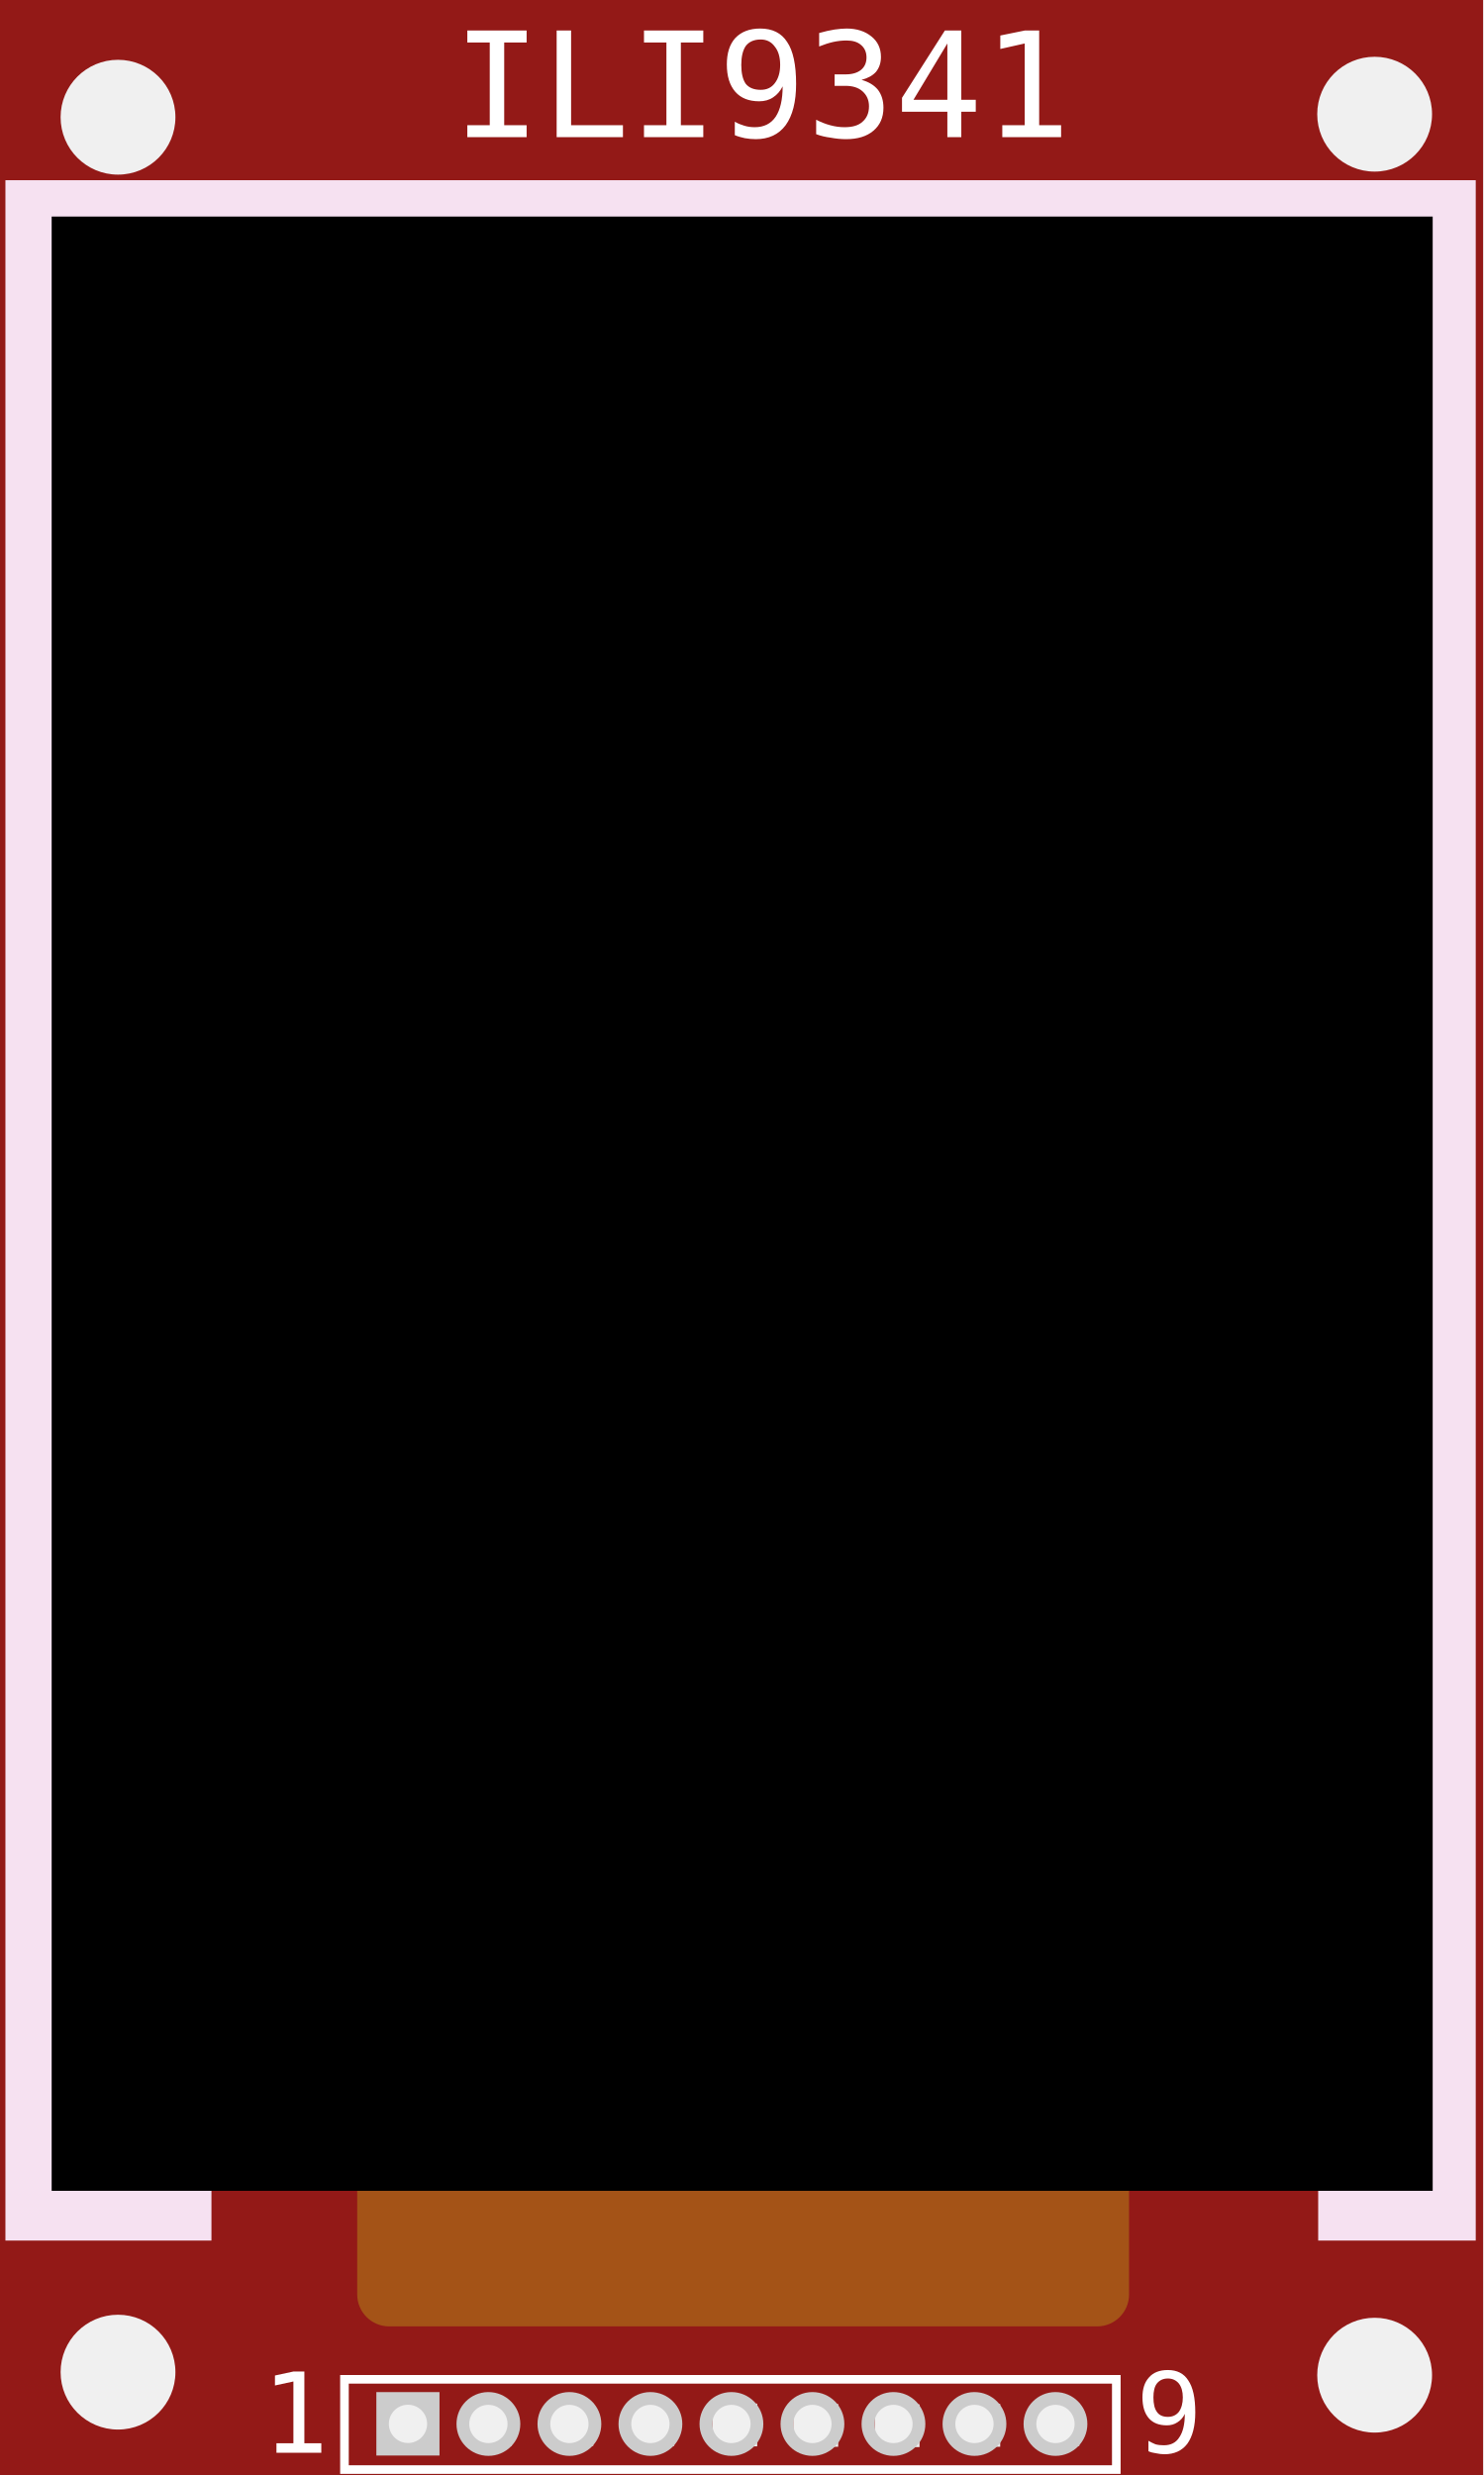
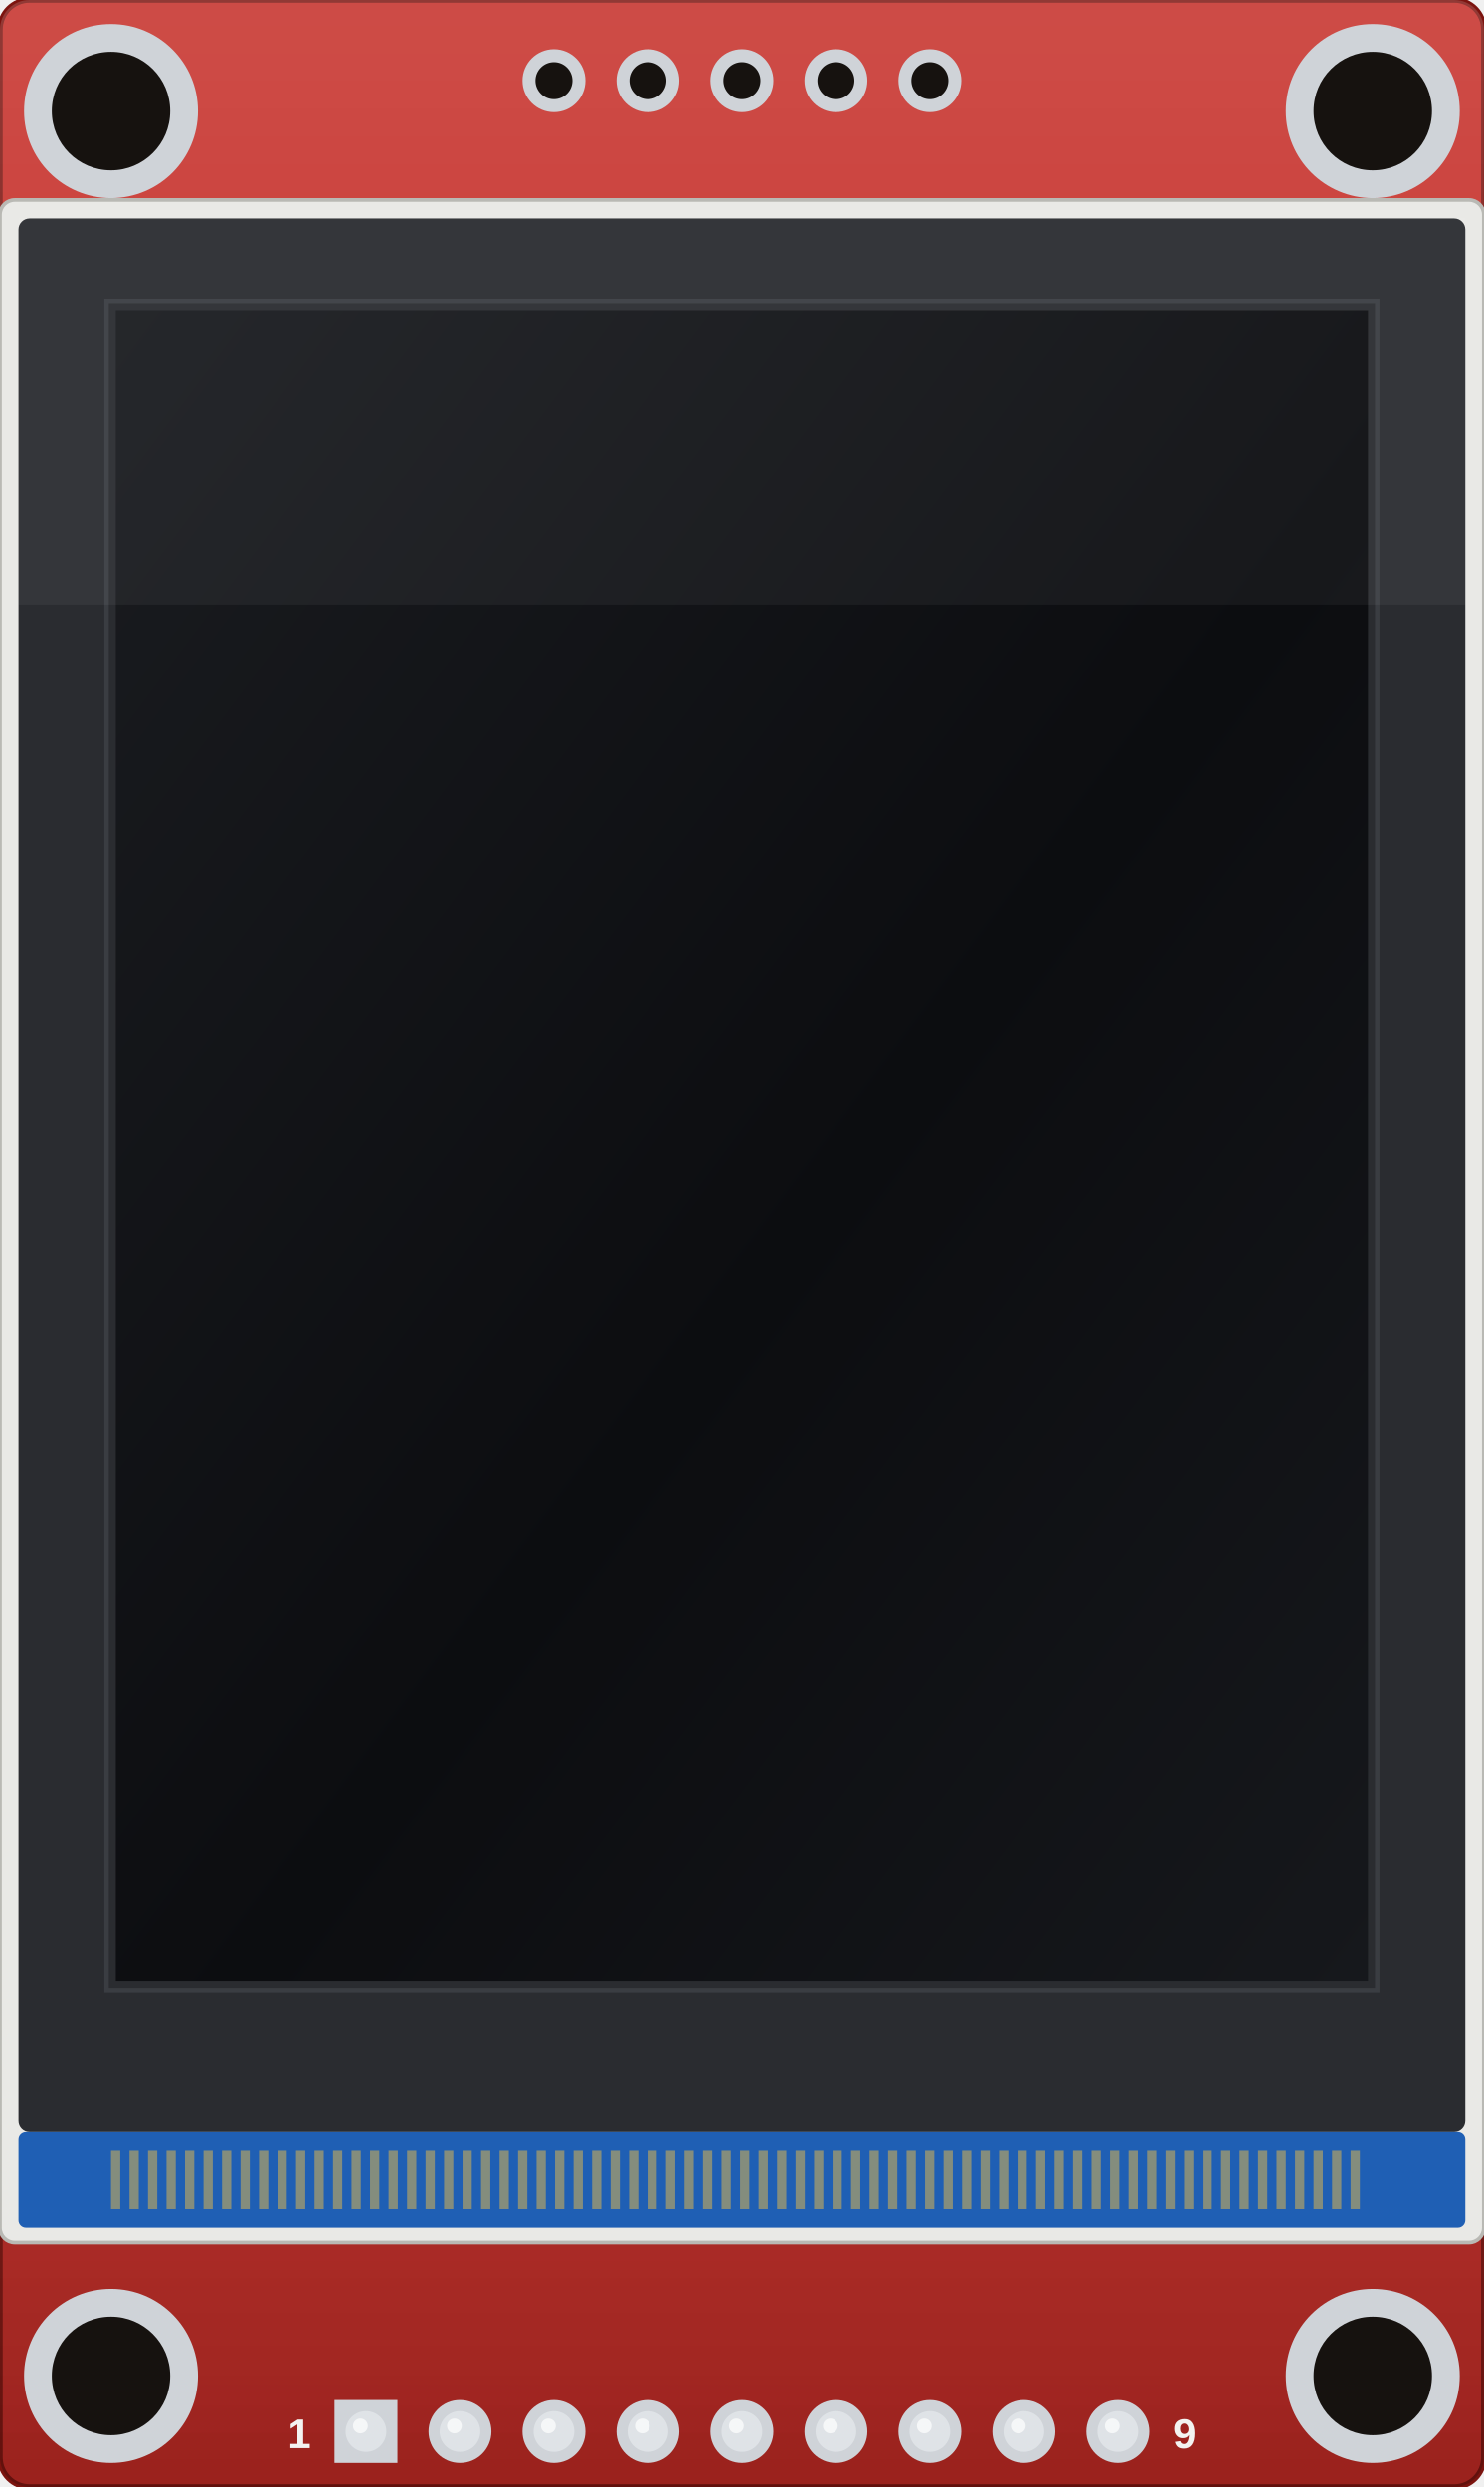
- <svg xmlns="http://www.w3.org/2000/svg" xmlns:xlink="http://www.w3.org/1999/xlink" width="46.5mm" height="77.6mm" version="1.1" viewBox="0 0 46.5 77.6">
-   <path d="m8.8e-7 3.37e-6v77.6h46.5v-77.6zm43.1 1.78a1.8 1.8 0 0 1 1.8 1.8 1.8 1.8 0 0 1-1.8 1.8 1.8 1.8 0 0 1-1.8-1.8 1.8 1.8 0 0 1 1.8-1.8zm-39.4 0.095a1.8 1.8 0 0 1 1.8 1.8 1.8 1.8 0 0 1-1.8 1.8 1.8 1.8 0 0 1-1.8-1.8 1.8 1.8 0 0 1 1.8-1.8zm0 70.7a1.8 1.8 0 0 1 1.8 1.8 1.8 1.8 0 0 1-1.8 1.8 1.8 1.8 0 0 1-1.8-1.8 1.8 1.8 0 0 1 1.8-1.8zm39.4 0.095a1.8 1.8 0 0 1 1.8 1.8 1.8 1.8 0 0 1-1.8 1.8 1.8 1.8 0 0 1-1.8-1.8 1.8 1.8 0 0 1 1.8-1.8zm-31 2.68h1.41v1.34h-1.41zm2.53 0h1.41v1.34h-1.41zm2.56 0h1.41v1.34h-1.41zm2.54 0h1.41v1.34h-1.41zm12.7 0h1.41v1.34h-1.41zm-10.1 0.012h1.41v1.34h-1.41zm2.54 0.012h1.41v1.34h-1.41zm5.08 0h1.41v1.34h-1.41zm-2.53 0.011h1.41v1.34h-1.41z" fill="#931917" stroke-width="0" />
-   <path d="m0.17 5.65v64.6h46.1v-64.6zm6.46 62.9h34.7v1.7h-34.7z" fill="#f6e1f1" />
-   <rect x="11.2" y="66.7" width="24.2" height="6.24" rx="1" ry="1" fill="#bdab16" opacity=".4" />
-   <rect x="1.62" y="6.79" width="43.3" height="61.9" />
-   <rect x="10.8" y="74.6" width="24.2" height="2.83" fill="none" stroke="#fff" stroke-width=".27" />
-   <g fill="#ccc">
-     <path d="m11.8 75v1.99h1.98v-1.99zm0.988 0.397a0.6 0.6 0 0 1 0.004 0 0.6 0.6 0 0 1 0.6 0.6 0.6 0.6 0 0 1-0.6 0.6 0.6 0.6 0 0 1-0.6-0.6 0.6 0.6 0 0 1 0.596-0.6z" />
-     <path id="round-pin" d="m15.3 75a1 1 0 0 0-0.987 1 1 1 0 0 0 1 1 1 1 0 0 0 1-1 1 1 0 0 0-1-1 1 1 0 0 0-0.013 0zm0.009 0.4a0.6 0.6 0 0 1 0.004 0 0.6 0.6 0 0 1 0.6 0.6 0.6 0.6 0 0 1-0.6 0.6 0.6 0.6 0 0 1-0.6-0.6 0.6 0.6 0 0 1 0.596-0.6z" />
-     <use xlink:href="#round-pin" x="2.54" />
-     <use xlink:href="#round-pin" x="5.08" />
-     <use xlink:href="#round-pin" x="7.62" />
-     <use xlink:href="#round-pin" x="10.16" />
-     <use xlink:href="#round-pin" x="12.7" />
-     <use xlink:href="#round-pin" x="15.24" />
-     <use xlink:href="#round-pin" x="17.78" />
-   </g>
-   <text font-family="monospace" font-size="3.5px" fill="#fff">
-     <tspan x="8.2" y="76.9">1</tspan>
-     <tspan x="35.6" y="76.9">9</tspan>
-     <tspan x="14.2" y="4.3" font-size="4.6px">ILI9341</tspan>
-   </text>
+ <svg xmlns="http://www.w3.org/2000/svg" version="1.1" width="151.559px" height="253.984px" viewBox="0 0 151.559 253.984">
+   <defs>
+     <linearGradient id="luz" x1="0" y1="0" x2="0" y2="1">
+       <stop offset="0" stop-color="#ffffff" stop-opacity="0.16" />
+       <stop offset="0.45" stop-color="#ffffff" stop-opacity="0" />
+       <stop offset="1" stop-color="#000000" stop-opacity="0.22" />
+     </linearGradient>
+     <linearGradient id="metal" x1="0" y1="0" x2="0" y2="1">
+       <stop offset="0" stop-color="#f4f6f8" />
+       <stop offset="0.5" stop-color="#b9bfc6" />
+       <stop offset="1" stop-color="#868d95" />
+     </linearGradient>
+     <linearGradient id="metal-h" x1="0" y1="0" x2="1" y2="0">
+       <stop offset="0" stop-color="#8a9199" />
+       <stop offset="0.35" stop-color="#eef1f4" />
+       <stop offset="0.7" stop-color="#b3b9c0" />
+       <stop offset="1" stop-color="#7c838b" />
+     </linearGradient>
+     <radialGradient id="lata" cx="0.4" cy="0.38" r="0.66">
+       <stop offset="0" stop-color="#f6f8fa" />
+       <stop offset="0.6" stop-color="#c3c9cf" />
+       <stop offset="1" stop-color="#8c939b" />
+     </radialGradient>
+     <linearGradient id="plastico" x1="0" y1="0" x2="0" y2="1">
+       <stop offset="0" stop-color="#3a3c40" />
+       <stop offset="1" stop-color="#16171a" />
+     </linearGradient>
+     <linearGradient id="ouro" x1="0" y1="0" x2="0" y2="1">
+       <stop offset="0" stop-color="#f4dc8c" />
+       <stop offset="1" stop-color="#b88a2c" />
+     </linearGradient>
+     <linearGradient id="vidro-tft" x1="0" y1="0" x2="1" y2="1">
+       <stop offset="0" stop-color="#1a1c20" />
+       <stop offset="0.55" stop-color="#0c0d10" />
+       <stop offset="1" stop-color="#16181c" />
+     </linearGradient>
+   </defs>
+   <rect x="0" y="0" width="151.559" height="253.984" rx="3.024" fill="#c42a24" stroke="#7c140f" stroke-width="0.567" />
+   <rect x="0" y="0" width="151.559" height="253.984" rx="3.024" fill="url(#luz)" />
+   <circle cx="11.339" cy="11.339" r="8.882" fill="#cfd3d8" />
+   <circle cx="11.339" cy="11.339" r="6.047" fill="#16120f" />
+   <circle cx="11.339" cy="242.646" r="8.882" fill="#cfd3d8" />
+   <circle cx="11.339" cy="242.646" r="6.047" fill="#16120f" />
+   <circle cx="140.22" cy="11.339" r="8.882" fill="#cfd3d8" />
+   <circle cx="140.22" cy="11.339" r="6.047" fill="#16120f" />
+   <circle cx="140.22" cy="242.646" r="8.882" fill="#cfd3d8" />
+   <circle cx="140.22" cy="242.646" r="6.047" fill="#16120f" />
+   <circle cx="56.58" cy="8.239" r="3.213" fill="#cfd3d8" />
+   <circle cx="56.58" cy="8.239" r="1.89" fill="#16120f" />
+   <circle cx="66.18" cy="8.239" r="3.213" fill="#cfd3d8" />
+   <circle cx="66.18" cy="8.239" r="1.89" fill="#16120f" />
+   <circle cx="75.78" cy="8.239" r="3.213" fill="#cfd3d8" />
+   <circle cx="75.78" cy="8.239" r="1.89" fill="#16120f" />
+   <circle cx="85.38" cy="8.239" r="3.213" fill="#cfd3d8" />
+   <circle cx="85.38" cy="8.239" r="1.89" fill="#16120f" />
+   <circle cx="94.98" cy="8.239" r="3.213" fill="#cfd3d8" />
+   <circle cx="94.98" cy="8.239" r="1.89" fill="#16120f" />
+   <rect x="0" y="20.409" width="151.559" height="208.63" rx="1.512" fill="#e9e9e6" stroke="#b9b9b4" stroke-width="0.378" />
+   <rect x="1.89" y="22.299" width="147.78" height="195.402" rx="1.134" fill="#2a2c30" />
+   <rect x="11.83" y="31.748" width="127.899" height="170.532" fill="url(#vidro-tft)" />
+   <rect x="10.885" y="30.803" width="129.789" height="172.422" fill="none" stroke="#3a3d42" stroke-width="0.454" />
+   <rect x="1.89" y="217.701" width="147.78" height="9.827" rx="0.756" fill="#1f5fb4" />
+   <rect x="11.339" y="219.591" width="0.945" height="6.047" fill="#d7b350" fill-opacity="0.55" />
+   <rect x="13.228" y="219.591" width="0.945" height="6.047" fill="#d7b350" fill-opacity="0.55" />
+   <rect x="15.118" y="219.591" width="0.945" height="6.047" fill="#d7b350" fill-opacity="0.55" />
+   <rect x="17.008" y="219.591" width="0.945" height="6.047" fill="#d7b350" fill-opacity="0.55" />
+   <rect x="18.898" y="219.591" width="0.945" height="6.047" fill="#d7b350" fill-opacity="0.55" />
+   <rect x="20.787" y="219.591" width="0.945" height="6.047" fill="#d7b350" fill-opacity="0.55" />
+   <rect x="22.677" y="219.591" width="0.945" height="6.047" fill="#d7b350" fill-opacity="0.55" />
+   <rect x="24.567" y="219.591" width="0.945" height="6.047" fill="#d7b350" fill-opacity="0.55" />
+   <rect x="26.457" y="219.591" width="0.945" height="6.047" fill="#d7b350" fill-opacity="0.55" />
+   <rect x="28.346" y="219.591" width="0.945" height="6.047" fill="#d7b350" fill-opacity="0.55" />
+   <rect x="30.236" y="219.591" width="0.945" height="6.047" fill="#d7b350" fill-opacity="0.55" />
+   <rect x="32.126" y="219.591" width="0.945" height="6.047" fill="#d7b350" fill-opacity="0.55" />
+   <rect x="34.016" y="219.591" width="0.945" height="6.047" fill="#d7b350" fill-opacity="0.55" />
+   <rect x="35.906" y="219.591" width="0.945" height="6.047" fill="#d7b350" fill-opacity="0.55" />
+   <rect x="37.795" y="219.591" width="0.945" height="6.047" fill="#d7b350" fill-opacity="0.55" />
+   <rect x="39.685" y="219.591" width="0.945" height="6.047" fill="#d7b350" fill-opacity="0.55" />
+   <rect x="41.575" y="219.591" width="0.945" height="6.047" fill="#d7b350" fill-opacity="0.55" />
+   <rect x="43.465" y="219.591" width="0.945" height="6.047" fill="#d7b350" fill-opacity="0.55" />
+   <rect x="45.354" y="219.591" width="0.945" height="6.047" fill="#d7b350" fill-opacity="0.55" />
+   <rect x="47.244" y="219.591" width="0.945" height="6.047" fill="#d7b350" fill-opacity="0.55" />
+   <rect x="49.134" y="219.591" width="0.945" height="6.047" fill="#d7b350" fill-opacity="0.55" />
+   <rect x="51.024" y="219.591" width="0.945" height="6.047" fill="#d7b350" fill-opacity="0.55" />
+   <rect x="52.913" y="219.591" width="0.945" height="6.047" fill="#d7b350" fill-opacity="0.55" />
+   <rect x="54.803" y="219.591" width="0.945" height="6.047" fill="#d7b350" fill-opacity="0.55" />
+   <rect x="56.693" y="219.591" width="0.945" height="6.047" fill="#d7b350" fill-opacity="0.55" />
+   <rect x="58.583" y="219.591" width="0.945" height="6.047" fill="#d7b350" fill-opacity="0.55" />
+   <rect x="60.472" y="219.591" width="0.945" height="6.047" fill="#d7b350" fill-opacity="0.55" />
+   <rect x="62.362" y="219.591" width="0.945" height="6.047" fill="#d7b350" fill-opacity="0.55" />
+   <rect x="64.252" y="219.591" width="0.945" height="6.047" fill="#d7b350" fill-opacity="0.55" />
+   <rect x="66.142" y="219.591" width="0.945" height="6.047" fill="#d7b350" fill-opacity="0.55" />
+   <rect x="68.031" y="219.591" width="0.945" height="6.047" fill="#d7b350" fill-opacity="0.55" />
+   <rect x="69.921" y="219.591" width="0.945" height="6.047" fill="#d7b350" fill-opacity="0.55" />
+   <rect x="71.811" y="219.591" width="0.945" height="6.047" fill="#d7b350" fill-opacity="0.55" />
+   <rect x="73.701" y="219.591" width="0.945" height="6.047" fill="#d7b350" fill-opacity="0.55" />
+   <rect x="75.591" y="219.591" width="0.945" height="6.047" fill="#d7b350" fill-opacity="0.55" />
+   <rect x="77.48" y="219.591" width="0.945" height="6.047" fill="#d7b350" fill-opacity="0.55" />
+   <rect x="79.37" y="219.591" width="0.945" height="6.047" fill="#d7b350" fill-opacity="0.55" />
+   <rect x="81.26" y="219.591" width="0.945" height="6.047" fill="#d7b350" fill-opacity="0.55" />
+   <rect x="83.15" y="219.591" width="0.945" height="6.047" fill="#d7b350" fill-opacity="0.55" />
+   <rect x="85.039" y="219.591" width="0.945" height="6.047" fill="#d7b350" fill-opacity="0.55" />
+   <rect x="86.929" y="219.591" width="0.945" height="6.047" fill="#d7b350" fill-opacity="0.55" />
+   <rect x="88.819" y="219.591" width="0.945" height="6.047" fill="#d7b350" fill-opacity="0.55" />
+   <rect x="90.709" y="219.591" width="0.945" height="6.047" fill="#d7b350" fill-opacity="0.55" />
+   <rect x="92.598" y="219.591" width="0.945" height="6.047" fill="#d7b350" fill-opacity="0.55" />
+   <rect x="94.488" y="219.591" width="0.945" height="6.047" fill="#d7b350" fill-opacity="0.55" />
+   <rect x="96.378" y="219.591" width="0.945" height="6.047" fill="#d7b350" fill-opacity="0.55" />
+   <rect x="98.268" y="219.591" width="0.945" height="6.047" fill="#d7b350" fill-opacity="0.55" />
+   <rect x="100.157" y="219.591" width="0.945" height="6.047" fill="#d7b350" fill-opacity="0.55" />
+   <rect x="102.047" y="219.591" width="0.945" height="6.047" fill="#d7b350" fill-opacity="0.55" />
+   <rect x="103.937" y="219.591" width="0.945" height="6.047" fill="#d7b350" fill-opacity="0.55" />
+   <rect x="105.827" y="219.591" width="0.945" height="6.047" fill="#d7b350" fill-opacity="0.55" />
+   <rect x="107.717" y="219.591" width="0.945" height="6.047" fill="#d7b350" fill-opacity="0.55" />
+   <rect x="109.606" y="219.591" width="0.945" height="6.047" fill="#d7b350" fill-opacity="0.55" />
+   <rect x="111.496" y="219.591" width="0.945" height="6.047" fill="#d7b350" fill-opacity="0.55" />
+   <rect x="113.386" y="219.591" width="0.945" height="6.047" fill="#d7b350" fill-opacity="0.55" />
+   <rect x="115.276" y="219.591" width="0.945" height="6.047" fill="#d7b350" fill-opacity="0.55" />
+   <rect x="117.165" y="219.591" width="0.945" height="6.047" fill="#d7b350" fill-opacity="0.55" />
+   <rect x="119.055" y="219.591" width="0.945" height="6.047" fill="#d7b350" fill-opacity="0.55" />
+   <rect x="120.945" y="219.591" width="0.945" height="6.047" fill="#d7b350" fill-opacity="0.55" />
+   <rect x="122.835" y="219.591" width="0.945" height="6.047" fill="#d7b350" fill-opacity="0.55" />
+   <rect x="124.724" y="219.591" width="0.945" height="6.047" fill="#d7b350" fill-opacity="0.55" />
+   <rect x="126.614" y="219.591" width="0.945" height="6.047" fill="#d7b350" fill-opacity="0.55" />
+   <rect x="128.504" y="219.591" width="0.945" height="6.047" fill="#d7b350" fill-opacity="0.55" />
+   <rect x="130.394" y="219.591" width="0.945" height="6.047" fill="#d7b350" fill-opacity="0.55" />
+   <rect x="132.283" y="219.591" width="0.945" height="6.047" fill="#d7b350" fill-opacity="0.55" />
+   <rect x="134.173" y="219.591" width="0.945" height="6.047" fill="#d7b350" fill-opacity="0.55" />
+   <rect x="136.063" y="219.591" width="0.945" height="6.047" fill="#d7b350" fill-opacity="0.55" />
+   <rect x="137.953" y="219.591" width="0.945" height="6.047" fill="#d7b350" fill-opacity="0.55" />
+   <rect x="1.89" y="22.299" width="147.78" height="39.458" fill="#ffffff" fill-opacity="0.05" />
+   <rect x="34.167" y="245.102" width="6.425" height="6.425" fill="#cfd3d8" />
+   <circle cx="37.38" cy="248.315" r="2.079" fill="#dfe3e7" />
+   <circle cx="36.813" cy="247.748" r="0.756" fill="#ffffff" fill-opacity="0.7" />
+   <circle cx="46.98" cy="248.315" r="3.213" fill="#cfd3d8" />
+   <circle cx="46.98" cy="248.315" r="2.079" fill="#dfe3e7" />
+   <circle cx="46.413" cy="247.748" r="0.756" fill="#ffffff" fill-opacity="0.7" />
+   <circle cx="56.58" cy="248.315" r="3.213" fill="#cfd3d8" />
+   <circle cx="56.58" cy="248.315" r="2.079" fill="#dfe3e7" />
+   <circle cx="56.013" cy="247.748" r="0.756" fill="#ffffff" fill-opacity="0.7" />
+   <circle cx="66.18" cy="248.315" r="3.213" fill="#cfd3d8" />
+   <circle cx="66.18" cy="248.315" r="2.079" fill="#dfe3e7" />
+   <circle cx="65.613" cy="247.748" r="0.756" fill="#ffffff" fill-opacity="0.7" />
+   <circle cx="75.78" cy="248.315" r="3.213" fill="#cfd3d8" />
+   <circle cx="75.78" cy="248.315" r="2.079" fill="#dfe3e7" />
+   <circle cx="75.213" cy="247.748" r="0.756" fill="#ffffff" fill-opacity="0.7" />
+   <circle cx="85.38" cy="248.315" r="3.213" fill="#cfd3d8" />
+   <circle cx="85.38" cy="248.315" r="2.079" fill="#dfe3e7" />
+   <circle cx="84.813" cy="247.748" r="0.756" fill="#ffffff" fill-opacity="0.7" />
+   <circle cx="94.98" cy="248.315" r="3.213" fill="#cfd3d8" />
+   <circle cx="94.98" cy="248.315" r="2.079" fill="#dfe3e7" />
+   <circle cx="94.413" cy="247.748" r="0.756" fill="#ffffff" fill-opacity="0.7" />
+   <circle cx="104.58" cy="248.315" r="3.213" fill="#cfd3d8" />
+   <circle cx="104.58" cy="248.315" r="2.079" fill="#dfe3e7" />
+   <circle cx="104.013" cy="247.748" r="0.756" fill="#ffffff" fill-opacity="0.7" />
+   <circle cx="114.18" cy="248.315" r="3.213" fill="#cfd3d8" />
+   <circle cx="114.18" cy="248.315" r="2.079" fill="#dfe3e7" />
+   <circle cx="113.613" cy="247.748" r="0.756" fill="#ffffff" fill-opacity="0.7" />
+   <text transform="translate(30.576 248.315) rotate(0)" x="0" y="1.701" font-family="Arial" font-weight="bold" font-size="4.252" fill="#f3f3f1" text-anchor="middle">1</text>
+   <text transform="translate(120.983 248.315) rotate(0)" x="0" y="1.701" font-family="Arial" font-weight="bold" font-size="4.252" fill="#f3f3f1" text-anchor="middle">9</text>
</svg>
